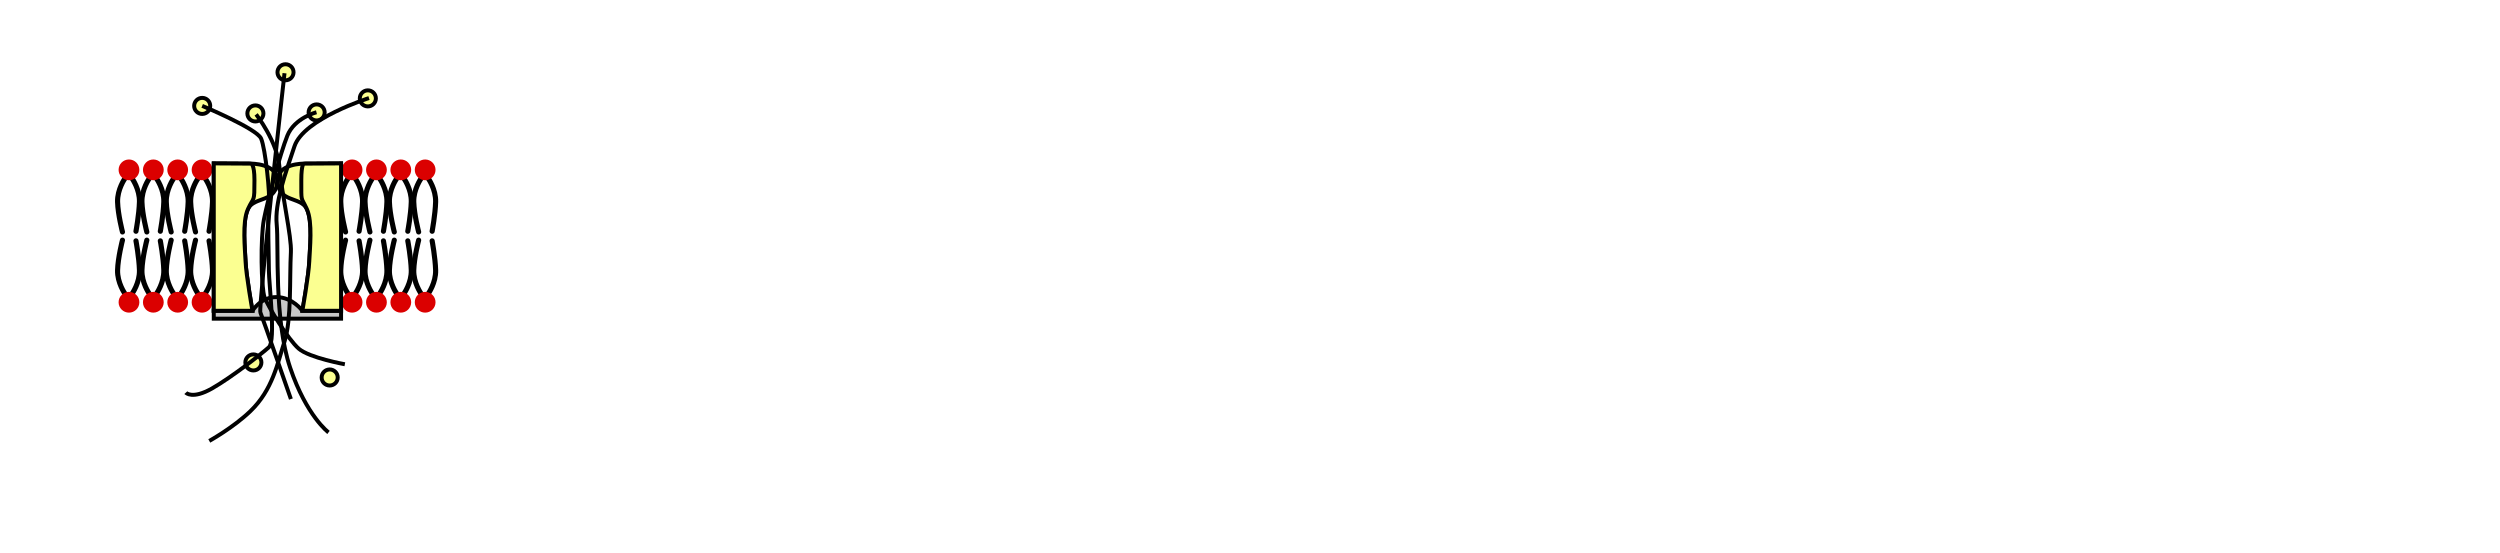
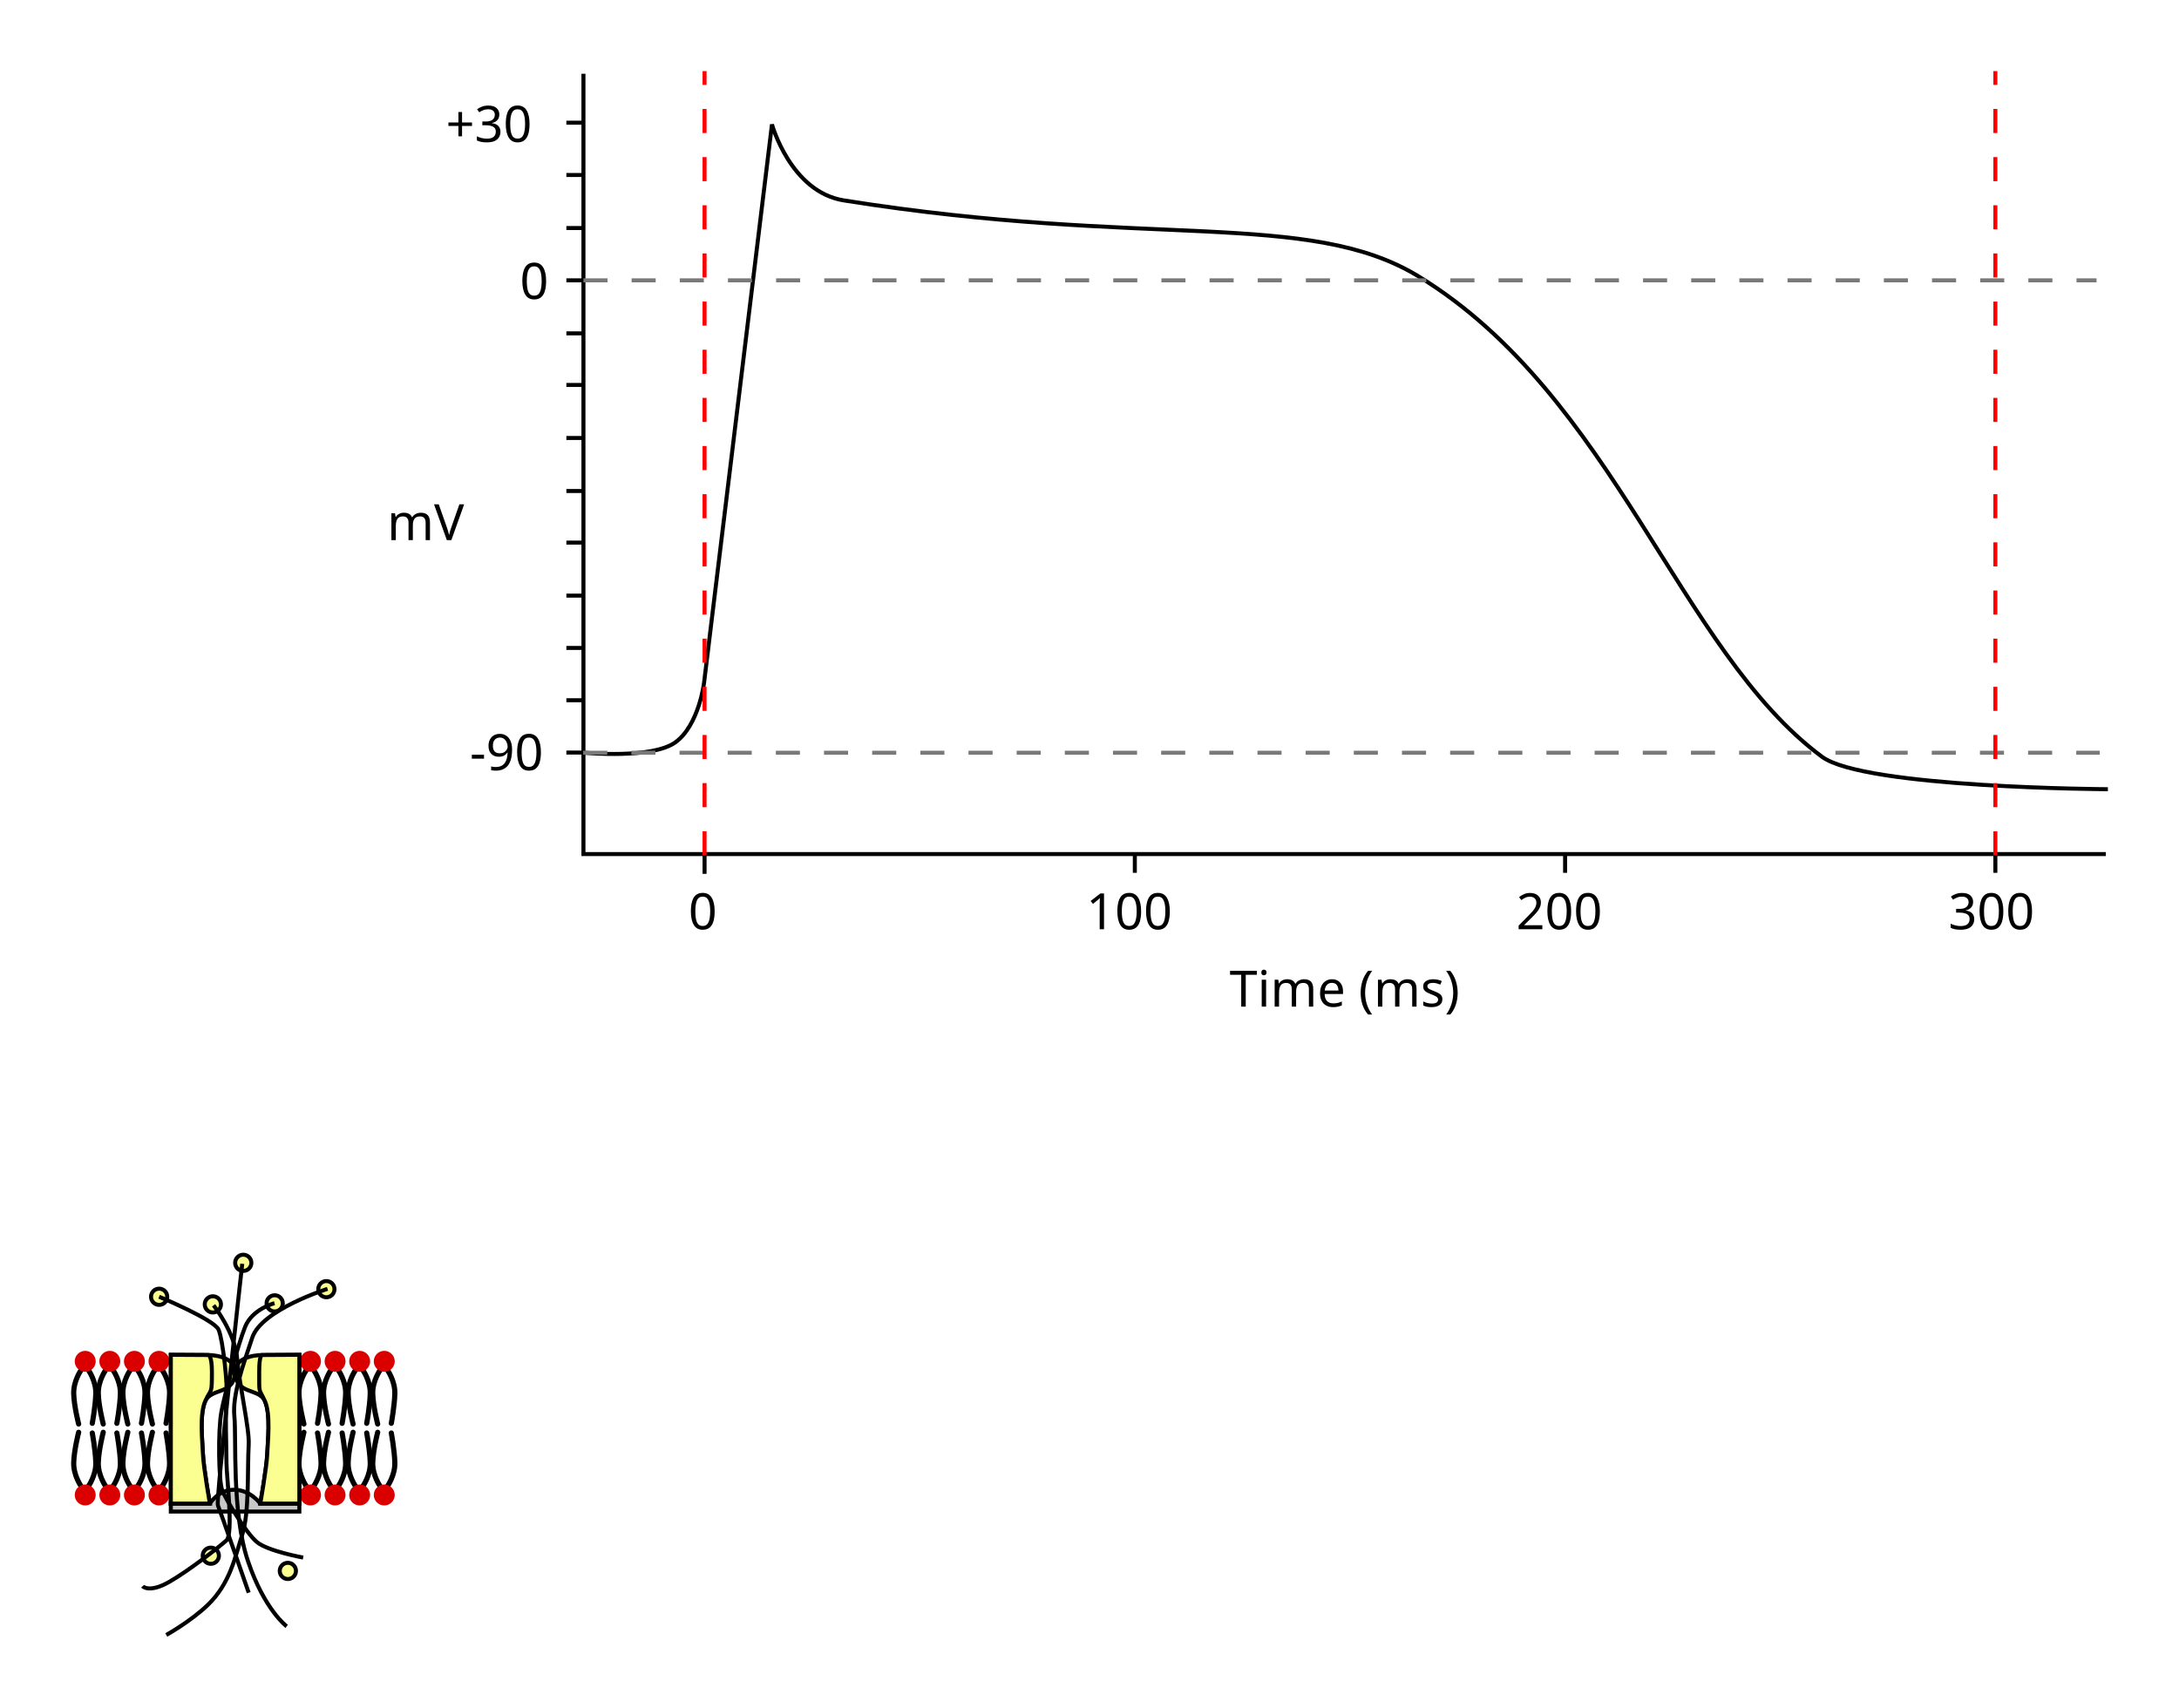
- <svg xmlns="http://www.w3.org/2000/svg" width="177.485mm" height="39.245mm" viewBox="0 0 628.883 139.059" id="svg25316" version="1.1">
+ <svg xmlns="http://www.w3.org/2000/svg" width="153.219mm" height="120.11mm" viewBox="0 0 542.901 425.587" id="svg25316" version="1.1">
  <defs id="defs25318">
    <marker style="overflow:visible" id="marker57775" refX="0" refY="0" orient="auto">
      <path transform="scale(0.4,0.4)" style="fill:#000000;fill-opacity:1;fill-rule:evenodd;stroke:#000000;stroke-width:1pt;stroke-opacity:1" d="m 5.77,0 -8.65,5 0,-10 8.65,5 z" id="path57777" />
    </marker>
    <marker orient="auto" refY="0" refX="0" id="Arrow1Send" style="overflow:visible">
      <path id="path18908" d="M 0,0 5,-5 -12.5,0 5,5 0,0 Z" style="fill-rule:evenodd;stroke:#000000;stroke-width:1pt" transform="matrix(-0.2,0,0,-0.2,-1.2,0)" />
    </marker>
    <marker orient="auto" refY="0" refX="0" id="marker57476" style="overflow:visible">
      <path id="path57478" d="m 5.77,0 -8.65,5 0,-10 8.65,5 z" style="fill:#000000;fill-opacity:1;fill-rule:evenodd;stroke:#000000;stroke-width:1pt;stroke-opacity:1" transform="scale(0.8,0.8)" />
    </marker>
    <marker style="overflow:visible" id="marker27141" refX="0" refY="0" orient="auto">
      <path transform="scale(0.8,0.8)" style="fill:#000000;fill-opacity:1;fill-rule:evenodd;stroke:#000000;stroke-width:1pt;stroke-opacity:1" d="m 5.77,0 -8.65,5 0,-10 8.65,5 z" id="path27143" />
    </marker>
    <marker orient="auto" refY="0" refX="0" id="marker26951" style="overflow:visible">
      <path id="path26953" d="M 0,0 5,-5 -12.5,0 5,5 0,0 Z" style="fill:#000000;fill-opacity:1;fill-rule:evenodd;stroke:#000000;stroke-width:1pt;stroke-opacity:1" transform="matrix(-0.2,0,0,-0.2,-1.2,0)" />
    </marker>
    <marker style="overflow:visible" id="marker26717" refX="0" refY="0" orient="auto">
      <path transform="matrix(-0.2,0,0,-0.2,-1.2,0)" style="fill:#000000;fill-opacity:1;fill-rule:evenodd;stroke:#000000;stroke-width:1pt;stroke-opacity:1" d="M 0,0 5,-5 -12.5,0 5,5 0,0 Z" id="path26719" />
    </marker>
    <marker orient="auto" refY="0" refX="0" id="Arrow1Mend" style="overflow:visible">
      <path id="path18902" d="M 0,0 5,-5 -12.5,0 5,5 0,0 Z" style="fill:#000000;fill-opacity:1;fill-rule:evenodd;stroke:#000000;stroke-width:1pt;stroke-opacity:1" transform="matrix(-0.4,0,0,-0.4,-4,0)" />
    </marker>
    <marker orient="auto" refY="0" refX="0" id="Arrow1Lend" style="overflow:visible">
      <path id="path18896" d="M 0,0 5,-5 -12.5,0 5,5 0,0 Z" style="fill:#000000;fill-opacity:1;fill-rule:evenodd;stroke:#000000;stroke-width:1pt;stroke-opacity:1" transform="matrix(-0.8,0,0,-0.8,-10,0)" />
    </marker>
  </defs>
-   <g id="layer1">
+   <g id="layer1" transform="translate(-11.20913,296.5148)">
    <g id="g26071">
      <g transform="translate(-63.0081,-242.9599)" id="g4166">
        <g id="g4150" transform="matrix(0.3481678,0,0,0.3481678,58.51858,218.0739)">
          <path id="path4152" d="m 108.339,283.636 c 0,0 5.556,-7.829 5.303,-16.92 -0.253,-9.091 -2.525,-21.213 -2.525,-21.213" style="fill:none;fill-rule:evenodd;stroke:#000000;stroke-width:3.7;stroke-linecap:round;stroke-linejoin:miter;stroke-miterlimit:4;stroke-dasharray:none;stroke-opacity:1" />
          <path style="fill:none;fill-rule:evenodd;stroke:#000000;stroke-width:3.7;stroke-linecap:round;stroke-linejoin:miter;stroke-miterlimit:4;stroke-dasharray:none;stroke-opacity:1" d="m 103.136,283.636 c 0,0 -5.556,-7.829 -5.303,-16.92 0.253,-9.091 3.536,-21.718 3.536,-21.718" id="path4154" />
          <circle r="7.5" cy="289.862" cx="106.071" id="circle4156" style="opacity:1;fill:#db0000;fill-opacity:1;stroke:none;stroke-width:1;stroke-linecap:round;stroke-linejoin:miter;stroke-miterlimit:4;stroke-dasharray:none;stroke-dashoffset:0;stroke-opacity:1" />
        </g>
        <g transform="matrix(0.3481678,0,0,-0.3481678,58.51858,386.6104)" id="g4158">
          <path style="fill:none;fill-rule:evenodd;stroke:#000000;stroke-width:3.7;stroke-linecap:round;stroke-linejoin:miter;stroke-miterlimit:4;stroke-dasharray:none;stroke-opacity:1" d="m 108.339,283.636 c 0,0 5.556,-7.829 5.303,-16.92 -0.253,-9.091 -2.525,-21.213 -2.525,-21.213" id="path4160" />
          <path id="path4162" d="m 103.136,283.636 c 0,0 -5.556,-7.829 -5.303,-16.92 0.253,-9.091 3.536,-21.718 3.536,-21.718" style="fill:none;fill-rule:evenodd;stroke:#000000;stroke-width:3.7;stroke-linecap:round;stroke-linejoin:miter;stroke-miterlimit:4;stroke-dasharray:none;stroke-opacity:1" />
          <circle style="opacity:1;fill:#db0000;fill-opacity:1;stroke:none;stroke-width:1;stroke-linecap:round;stroke-linejoin:miter;stroke-miterlimit:4;stroke-dasharray:none;stroke-dashoffset:0;stroke-opacity:1" id="circle4164" cx="106.071" cy="289.862" r="7.5" />
        </g>
      </g>
      <g id="g25918" transform="translate(-56.88138,-242.9599)">
        <g transform="matrix(0.3481678,0,0,0.3481678,58.51858,218.0739)" id="g25920">
          <path style="fill:none;fill-rule:evenodd;stroke:#000000;stroke-width:3.7;stroke-linecap:round;stroke-linejoin:miter;stroke-miterlimit:4;stroke-dasharray:none;stroke-opacity:1" d="m 108.339,283.636 c 0,0 5.556,-7.829 5.303,-16.92 -0.253,-9.091 -2.525,-21.213 -2.525,-21.213" id="path25922" />
          <path id="path25924" d="m 103.136,283.636 c 0,0 -5.556,-7.829 -5.303,-16.92 0.253,-9.091 3.536,-21.718 3.536,-21.718" style="fill:none;fill-rule:evenodd;stroke:#000000;stroke-width:3.7;stroke-linecap:round;stroke-linejoin:miter;stroke-miterlimit:4;stroke-dasharray:none;stroke-opacity:1" />
          <circle style="opacity:1;fill:#db0000;fill-opacity:1;stroke:none;stroke-width:1;stroke-linecap:round;stroke-linejoin:miter;stroke-miterlimit:4;stroke-dasharray:none;stroke-dashoffset:0;stroke-opacity:1" id="circle25926" cx="106.071" cy="289.862" r="7.5" />
        </g>
        <g id="g25928" transform="matrix(0.3481678,0,0,-0.3481678,58.51858,386.6104)">
          <path id="path25930" d="m 108.339,283.636 c 0,0 5.556,-7.829 5.303,-16.92 -0.253,-9.091 -2.525,-21.213 -2.525,-21.213" style="fill:none;fill-rule:evenodd;stroke:#000000;stroke-width:3.7;stroke-linecap:round;stroke-linejoin:miter;stroke-miterlimit:4;stroke-dasharray:none;stroke-opacity:1" />
          <path style="fill:none;fill-rule:evenodd;stroke:#000000;stroke-width:3.7;stroke-linecap:round;stroke-linejoin:miter;stroke-miterlimit:4;stroke-dasharray:none;stroke-opacity:1" d="m 103.136,283.636 c 0,0 -5.556,-7.829 -5.303,-16.92 0.253,-9.091 3.536,-21.718 3.536,-21.718" id="path25932" />
          <circle r="7.5" cy="289.862" cx="106.071" id="circle25934" style="opacity:1;fill:#db0000;fill-opacity:1;stroke:none;stroke-width:1;stroke-linecap:round;stroke-linejoin:miter;stroke-miterlimit:4;stroke-dasharray:none;stroke-dashoffset:0;stroke-opacity:1" />
        </g>
      </g>
      <g id="g25936" transform="translate(-50.75465,-242.9599)">
        <g transform="matrix(0.3481678,0,0,0.3481678,58.51858,218.0739)" id="g25938">
          <path style="fill:none;fill-rule:evenodd;stroke:#000000;stroke-width:3.7;stroke-linecap:round;stroke-linejoin:miter;stroke-miterlimit:4;stroke-dasharray:none;stroke-opacity:1" d="m 108.339,283.636 c 0,0 5.556,-7.829 5.303,-16.92 -0.253,-9.091 -2.525,-21.213 -2.525,-21.213" id="path25940" />
          <path id="path25942" d="m 103.136,283.636 c 0,0 -5.556,-7.829 -5.303,-16.92 0.253,-9.091 3.536,-21.718 3.536,-21.718" style="fill:none;fill-rule:evenodd;stroke:#000000;stroke-width:3.7;stroke-linecap:round;stroke-linejoin:miter;stroke-miterlimit:4;stroke-dasharray:none;stroke-opacity:1" />
          <circle style="opacity:1;fill:#db0000;fill-opacity:1;stroke:none;stroke-width:1;stroke-linecap:round;stroke-linejoin:miter;stroke-miterlimit:4;stroke-dasharray:none;stroke-dashoffset:0;stroke-opacity:1" id="circle25944" cx="106.071" cy="289.862" r="7.5" />
        </g>
        <g id="g25946" transform="matrix(0.3481678,0,0,-0.3481678,58.51858,386.6104)">
          <path id="path25948" d="m 108.339,283.636 c 0,0 5.556,-7.829 5.303,-16.92 -0.253,-9.091 -2.525,-21.213 -2.525,-21.213" style="fill:none;fill-rule:evenodd;stroke:#000000;stroke-width:3.7;stroke-linecap:round;stroke-linejoin:miter;stroke-miterlimit:4;stroke-dasharray:none;stroke-opacity:1" />
          <path style="fill:none;fill-rule:evenodd;stroke:#000000;stroke-width:3.7;stroke-linecap:round;stroke-linejoin:miter;stroke-miterlimit:4;stroke-dasharray:none;stroke-opacity:1" d="m 103.136,283.636 c 0,0 -5.556,-7.829 -5.303,-16.92 0.253,-9.091 3.536,-21.718 3.536,-21.718" id="path25950" />
          <circle r="7.5" cy="289.862" cx="106.071" id="circle25952" style="opacity:1;fill:#db0000;fill-opacity:1;stroke:none;stroke-width:1;stroke-linecap:round;stroke-linejoin:miter;stroke-miterlimit:4;stroke-dasharray:none;stroke-dashoffset:0;stroke-opacity:1" />
        </g>
      </g>
      <g transform="translate(-44.62793,-242.9599)" id="g25954">
        <g id="g25956" transform="matrix(0.3481678,0,0,0.3481678,58.51858,218.0739)">
          <path id="path25958" d="m 108.339,283.636 c 0,0 5.556,-7.829 5.303,-16.92 -0.253,-9.091 -2.525,-21.213 -2.525,-21.213" style="fill:none;fill-rule:evenodd;stroke:#000000;stroke-width:3.7;stroke-linecap:round;stroke-linejoin:miter;stroke-miterlimit:4;stroke-dasharray:none;stroke-opacity:1" />
          <path style="fill:none;fill-rule:evenodd;stroke:#000000;stroke-width:3.7;stroke-linecap:round;stroke-linejoin:miter;stroke-miterlimit:4;stroke-dasharray:none;stroke-opacity:1" d="m 103.136,283.636 c 0,0 -5.556,-7.829 -5.303,-16.92 0.253,-9.091 3.536,-21.718 3.536,-21.718" id="path25960" />
          <circle r="7.5" cy="289.862" cx="106.071" id="circle25962" style="opacity:1;fill:#db0000;fill-opacity:1;stroke:none;stroke-width:1;stroke-linecap:round;stroke-linejoin:miter;stroke-miterlimit:4;stroke-dasharray:none;stroke-dashoffset:0;stroke-opacity:1" />
        </g>
        <g transform="matrix(0.3481678,0,0,-0.3481678,58.51858,386.6104)" id="g25964">
          <path style="fill:none;fill-rule:evenodd;stroke:#000000;stroke-width:3.7;stroke-linecap:round;stroke-linejoin:miter;stroke-miterlimit:4;stroke-dasharray:none;stroke-opacity:1" d="m 108.339,283.636 c 0,0 5.556,-7.829 5.303,-16.92 -0.253,-9.091 -2.525,-21.213 -2.525,-21.213" id="path25966" />
          <path id="path25968" d="m 103.136,283.636 c 0,0 -5.556,-7.829 -5.303,-16.92 0.253,-9.091 3.536,-21.718 3.536,-21.718" style="fill:none;fill-rule:evenodd;stroke:#000000;stroke-width:3.7;stroke-linecap:round;stroke-linejoin:miter;stroke-miterlimit:4;stroke-dasharray:none;stroke-opacity:1" />
          <circle style="opacity:1;fill:#db0000;fill-opacity:1;stroke:none;stroke-width:1;stroke-linecap:round;stroke-linejoin:miter;stroke-miterlimit:4;stroke-dasharray:none;stroke-dashoffset:0;stroke-opacity:1" id="circle25970" cx="106.071" cy="289.862" r="7.5" />
        </g>
      </g>
      <g id="g25999" transform="translate(-6.883992,-242.9599)">
        <g transform="matrix(0.3481678,0,0,0.3481678,58.51858,218.0739)" id="g26001">
          <path style="fill:none;fill-rule:evenodd;stroke:#000000;stroke-width:3.7;stroke-linecap:round;stroke-linejoin:miter;stroke-miterlimit:4;stroke-dasharray:none;stroke-opacity:1" d="m 108.339,283.636 c 0,0 5.556,-7.829 5.303,-16.92 -0.253,-9.091 -2.525,-21.213 -2.525,-21.213" id="path26003" />
          <path id="path26005" d="m 103.136,283.636 c 0,0 -5.556,-7.829 -5.303,-16.92 0.253,-9.091 3.536,-21.718 3.536,-21.718" style="fill:none;fill-rule:evenodd;stroke:#000000;stroke-width:3.7;stroke-linecap:round;stroke-linejoin:miter;stroke-miterlimit:4;stroke-dasharray:none;stroke-opacity:1" />
          <circle style="opacity:1;fill:#db0000;fill-opacity:1;stroke:none;stroke-width:1;stroke-linecap:round;stroke-linejoin:miter;stroke-miterlimit:4;stroke-dasharray:none;stroke-dashoffset:0;stroke-opacity:1" id="circle26007" cx="106.071" cy="289.862" r="7.5" />
        </g>
        <g id="g26009" transform="matrix(0.3481678,0,0,-0.3481678,58.51858,386.6104)">
          <path id="path26011" d="m 108.339,283.636 c 0,0 5.556,-7.829 5.303,-16.92 -0.253,-9.091 -2.525,-21.213 -2.525,-21.213" style="fill:none;fill-rule:evenodd;stroke:#000000;stroke-width:3.7;stroke-linecap:round;stroke-linejoin:miter;stroke-miterlimit:4;stroke-dasharray:none;stroke-opacity:1" />
          <path style="fill:none;fill-rule:evenodd;stroke:#000000;stroke-width:3.7;stroke-linecap:round;stroke-linejoin:miter;stroke-miterlimit:4;stroke-dasharray:none;stroke-opacity:1" d="m 103.136,283.636 c 0,0 -5.556,-7.829 -5.303,-16.92 0.253,-9.091 3.536,-21.718 3.536,-21.718" id="path26013" />
          <circle r="7.5" cy="289.862" cx="106.071" id="circle26015" style="opacity:1;fill:#db0000;fill-opacity:1;stroke:none;stroke-width:1;stroke-linecap:round;stroke-linejoin:miter;stroke-miterlimit:4;stroke-dasharray:none;stroke-dashoffset:0;stroke-opacity:1" />
        </g>
      </g>
      <g transform="translate(-0.7572667,-242.9599)" id="g26017">
        <g id="g26019" transform="matrix(0.3481678,0,0,0.3481678,58.51858,218.0739)">
          <path id="path26021" d="m 108.339,283.636 c 0,0 5.556,-7.829 5.303,-16.92 -0.253,-9.091 -2.525,-21.213 -2.525,-21.213" style="fill:none;fill-rule:evenodd;stroke:#000000;stroke-width:3.7;stroke-linecap:round;stroke-linejoin:miter;stroke-miterlimit:4;stroke-dasharray:none;stroke-opacity:1" />
          <path style="fill:none;fill-rule:evenodd;stroke:#000000;stroke-width:3.7;stroke-linecap:round;stroke-linejoin:miter;stroke-miterlimit:4;stroke-dasharray:none;stroke-opacity:1" d="m 103.136,283.636 c 0,0 -5.556,-7.829 -5.303,-16.92 0.253,-9.091 3.536,-21.718 3.536,-21.718" id="path26023" />
          <circle r="7.5" cy="289.862" cx="106.071" id="circle26025" style="opacity:1;fill:#db0000;fill-opacity:1;stroke:none;stroke-width:1;stroke-linecap:round;stroke-linejoin:miter;stroke-miterlimit:4;stroke-dasharray:none;stroke-dashoffset:0;stroke-opacity:1" />
        </g>
        <g transform="matrix(0.3481678,0,0,-0.3481678,58.51858,386.6104)" id="g26027">
          <path style="fill:none;fill-rule:evenodd;stroke:#000000;stroke-width:3.7;stroke-linecap:round;stroke-linejoin:miter;stroke-miterlimit:4;stroke-dasharray:none;stroke-opacity:1" d="m 108.339,283.636 c 0,0 5.556,-7.829 5.303,-16.92 -0.253,-9.091 -2.525,-21.213 -2.525,-21.213" id="path26029" />
          <path id="path26031" d="m 103.136,283.636 c 0,0 -5.556,-7.829 -5.303,-16.92 0.253,-9.091 3.536,-21.718 3.536,-21.718" style="fill:none;fill-rule:evenodd;stroke:#000000;stroke-width:3.7;stroke-linecap:round;stroke-linejoin:miter;stroke-miterlimit:4;stroke-dasharray:none;stroke-opacity:1" />
          <circle style="opacity:1;fill:#db0000;fill-opacity:1;stroke:none;stroke-width:1;stroke-linecap:round;stroke-linejoin:miter;stroke-miterlimit:4;stroke-dasharray:none;stroke-dashoffset:0;stroke-opacity:1" id="circle26033" cx="106.071" cy="289.862" r="7.5" />
        </g>
      </g>
      <g transform="translate(5.369458,-242.9599)" id="g26035">
        <g id="g26037" transform="matrix(0.3481678,0,0,0.3481678,58.51858,218.0739)">
          <path id="path26039" d="m 108.339,283.636 c 0,0 5.556,-7.829 5.303,-16.92 -0.253,-9.091 -2.525,-21.213 -2.525,-21.213" style="fill:none;fill-rule:evenodd;stroke:#000000;stroke-width:3.7;stroke-linecap:round;stroke-linejoin:miter;stroke-miterlimit:4;stroke-dasharray:none;stroke-opacity:1" />
          <path style="fill:none;fill-rule:evenodd;stroke:#000000;stroke-width:3.7;stroke-linecap:round;stroke-linejoin:miter;stroke-miterlimit:4;stroke-dasharray:none;stroke-opacity:1" d="m 103.136,283.636 c 0,0 -5.556,-7.829 -5.303,-16.92 0.253,-9.091 3.536,-21.718 3.536,-21.718" id="path26041" />
          <circle r="7.5" cy="289.862" cx="106.071" id="circle26043" style="opacity:1;fill:#db0000;fill-opacity:1;stroke:none;stroke-width:1;stroke-linecap:round;stroke-linejoin:miter;stroke-miterlimit:4;stroke-dasharray:none;stroke-dashoffset:0;stroke-opacity:1" />
        </g>
        <g transform="matrix(0.3481678,0,0,-0.3481678,58.51858,386.6104)" id="g26045">
          <path style="fill:none;fill-rule:evenodd;stroke:#000000;stroke-width:3.7;stroke-linecap:round;stroke-linejoin:miter;stroke-miterlimit:4;stroke-dasharray:none;stroke-opacity:1" d="m 108.339,283.636 c 0,0 5.556,-7.829 5.303,-16.92 -0.253,-9.091 -2.525,-21.213 -2.525,-21.213" id="path26047" />
          <path id="path26049" d="m 103.136,283.636 c 0,0 -5.556,-7.829 -5.303,-16.92 0.253,-9.091 3.536,-21.718 3.536,-21.718" style="fill:none;fill-rule:evenodd;stroke:#000000;stroke-width:3.7;stroke-linecap:round;stroke-linejoin:miter;stroke-miterlimit:4;stroke-dasharray:none;stroke-opacity:1" />
          <circle style="opacity:1;fill:#db0000;fill-opacity:1;stroke:none;stroke-width:1;stroke-linecap:round;stroke-linejoin:miter;stroke-miterlimit:4;stroke-dasharray:none;stroke-dashoffset:0;stroke-opacity:1" id="circle26051" cx="106.071" cy="289.862" r="7.5" />
        </g>
      </g>
      <g id="g26053" transform="translate(11.49618,-242.9599)">
        <g transform="matrix(0.3481678,0,0,0.3481678,58.51858,218.0739)" id="g26055">
          <path style="fill:none;fill-rule:evenodd;stroke:#000000;stroke-width:3.7;stroke-linecap:round;stroke-linejoin:miter;stroke-miterlimit:4;stroke-dasharray:none;stroke-opacity:1" d="m 108.339,283.636 c 0,0 5.556,-7.829 5.303,-16.92 -0.253,-9.091 -2.525,-21.213 -2.525,-21.213" id="path26057" />
          <path id="path26059" d="m 103.136,283.636 c 0,0 -5.556,-7.829 -5.303,-16.92 0.253,-9.091 3.536,-21.718 3.536,-21.718" style="fill:none;fill-rule:evenodd;stroke:#000000;stroke-width:3.7;stroke-linecap:round;stroke-linejoin:miter;stroke-miterlimit:4;stroke-dasharray:none;stroke-opacity:1" />
          <circle style="opacity:1;fill:#db0000;fill-opacity:1;stroke:none;stroke-width:1;stroke-linecap:round;stroke-linejoin:miter;stroke-miterlimit:4;stroke-dasharray:none;stroke-dashoffset:0;stroke-opacity:1" id="circle26061" cx="106.071" cy="289.862" r="7.5" />
        </g>
        <g id="g26063" transform="matrix(0.3481678,0,0,-0.3481678,58.51858,386.6104)">
          <path id="path26065" d="m 108.339,283.636 c 0,0 5.556,-7.829 5.303,-16.92 -0.253,-9.091 -2.525,-21.213 -2.525,-21.213" style="fill:none;fill-rule:evenodd;stroke:#000000;stroke-width:3.7;stroke-linecap:round;stroke-linejoin:miter;stroke-miterlimit:4;stroke-dasharray:none;stroke-opacity:1" />
          <path style="fill:none;fill-rule:evenodd;stroke:#000000;stroke-width:3.7;stroke-linecap:round;stroke-linejoin:miter;stroke-miterlimit:4;stroke-dasharray:none;stroke-opacity:1" d="m 103.136,283.636 c 0,0 -5.556,-7.829 -5.303,-16.92 0.253,-9.091 3.536,-21.718 3.536,-21.718" id="path26067" />
          <circle r="7.5" cy="289.862" cx="106.071" id="circle26069" style="opacity:1;fill:#db0000;fill-opacity:1;stroke:none;stroke-width:1;stroke-linecap:round;stroke-linejoin:miter;stroke-miterlimit:4;stroke-dasharray:none;stroke-dashoffset:0;stroke-opacity:1" />
        </g>
      </g>
    </g>
    <g id="g70795">
      <path style="fill:#fbff91;fill-opacity:1;fill-rule:evenodd;stroke:#000000;stroke-width:1px;stroke-linecap:butt;stroke-linejoin:miter;stroke-opacity:1" d="m 53.77,41.107 0,37.073 9.736,0 c 0,0 -1.602,-8.994 -1.737,-12.382 -0.125,-3.121 -0.906,-9.938 0.61,-13.221 1.515,-3.283 7.342,-1.425 7.342,-7.242 0,-4.247 -6.628,-4.173 -6.628,-4.173 z" id="poreLeft" />
      <path id="poreRight" d="m 85.791,41.107 0,37.073 -9.736,0 c 0,0 1.602,-8.994 1.737,-12.382 0.125,-3.121 0.906,-9.938 -0.61,-13.221 -1.515,-3.283 -7.342,-1.425 -7.342,-7.242 0,-4.247 6.627,-4.173 6.627,-4.173 z" style="fill:#fbff91;fill-opacity:1;fill-rule:evenodd;stroke:#000000;stroke-width:1px;stroke-linecap:butt;stroke-linejoin:miter;stroke-opacity:1" />
      <path style="fill:#c8c8c8;fill-opacity:1;fill-rule:evenodd;stroke:#000000;stroke-width:1px;stroke-linecap:butt;stroke-linejoin:miter;stroke-opacity:1" d="m 53.77,78.18 9.736,0 c 0,0 2.062,-3.51 6.103,-3.447 4.041,0.063 6.447,3.447 6.447,3.447 l 9.736,-6e-6 -1e-6,1.982 -32.021,5e-6 z" id="poreLid" />
    </g>
    <g id="ions">
      <circle r="2.02" cy="26.642" cx="50.858" id="fnaI_0" style="opacity:1;fill:#fbff91;fill-opacity:1;stroke:#000000;stroke-width:1;stroke-linecap:round;stroke-linejoin:miter;stroke-miterlimit:4;stroke-dasharray:none;stroke-dashoffset:0;stroke-opacity:1" />
      <circle style="opacity:1;fill:#fbff91;fill-opacity:1;stroke:#000000;stroke-width:1;stroke-linecap:round;stroke-linejoin:miter;stroke-miterlimit:4;stroke-dasharray:none;stroke-dashoffset:0;stroke-opacity:1" id="fnaI_1" cx="64.242" cy="28.536" r="2.02" />
      <circle r="2.02" cy="18.182" cx="71.818" id="fnaI_2" style="opacity:1;fill:#fbff91;fill-opacity:1;stroke:#000000;stroke-width:1;stroke-linecap:round;stroke-linejoin:miter;stroke-miterlimit:4;stroke-dasharray:none;stroke-dashoffset:0;stroke-opacity:1" />
      <circle r="2.02" style="opacity:1;fill:#fbff91;fill-opacity:1;stroke:#000000;stroke-width:1;stroke-linecap:round;stroke-linejoin:miter;stroke-miterlimit:4;stroke-dasharray:none;stroke-dashoffset:0;stroke-opacity:1" id="fnaI_3" cx="79.647" cy="28.283" />
      <circle cy="24.748" cx="92.526" id="fnaI_4" style="opacity:1;fill:#fbff91;fill-opacity:1;stroke:#000000;stroke-width:1;stroke-linecap:round;stroke-linejoin:miter;stroke-miterlimit:4;stroke-dasharray:none;stroke-dashoffset:0;stroke-opacity:1" r="2.02" />
      <circle r="2.02" style="opacity:1;fill:#fbff91;fill-opacity:1;stroke:#000000;stroke-width:1;stroke-linecap:round;stroke-linejoin:miter;stroke-miterlimit:4;stroke-dasharray:none;stroke-dashoffset:0;stroke-opacity:1" id="fnaI_5i" cx="82.927" cy="94.959" />
      <circle cy="91.171" cx="63.734" id="fnaI_6i" style="opacity:1;fill:#fbff91;fill-opacity:1;stroke:#000000;stroke-width:1;stroke-linecap:round;stroke-linejoin:miter;stroke-miterlimit:4;stroke-dasharray:none;stroke-dashoffset:0;stroke-opacity:1" r="2.02" />
    </g>
+     <g style="display:inline" id="g6957">
+       <path id="path6874" d="m 156.826,-108.934 c 0,0 16.92,1.648 22.728,-2.645 5.808,-4.293 7.071,-14.78 7.071,-14.78 l 16.92,-139.149 c 0,0 4.641,16.821 17.93,18.94 75.653,12.067 115.771,2.169 143.189,18.94 48.812,29.859 64.798,93.245 100.51,119.703 10.528,7.8 71.216,8.081 71.216,8.081" style="fill:none;fill-rule:evenodd;stroke:#000000;stroke-width:1px;stroke-linecap:butt;stroke-linejoin:miter;stroke-opacity:1" />
+       <path id="path6876" d="m 156.574,-278.134 0,194.454 379.312,0" style="fill:none;fill-rule:evenodd;stroke:#000000;stroke-width:1px;stroke-linecap:butt;stroke-linejoin:miter;stroke-opacity:1" />
+       <path id="path6878" d="m 186.752,-83.806 0,5.051" style="fill:none;fill-rule:evenodd;stroke:#000000;stroke-width:1px;stroke-linecap:butt;stroke-linejoin:miter;stroke-opacity:1" />
+       <path id="path6880" d="m 293.954,-83.68 0,4.672" style="fill:none;fill-rule:evenodd;stroke:#000000;stroke-width:1px;stroke-linecap:butt;stroke-linejoin:miter;stroke-opacity:1" />
+       <path id="path6882" d="m 401.157,-83.806 0,4.798" style="fill:none;fill-rule:evenodd;stroke:#000000;stroke-width:1px;stroke-linecap:butt;stroke-linejoin:miter;stroke-opacity:1" />
+       <path id="path6884" d="m 508.359,-83.68 0,4.672" style="fill:none;fill-rule:evenodd;stroke:#000000;stroke-width:1px;stroke-linecap:butt;stroke-linejoin:miter;stroke-opacity:1" />
+       <path id="path6886" d="m 156.875,-108.977 -4.554,0" style="fill:none;fill-rule:evenodd;stroke:#000000;stroke-width:1px;stroke-linecap:butt;stroke-linejoin:miter;stroke-opacity:1" />
+       <path id="path6888" d="m 156.875,-122.013 -4.554,0" style="fill:none;fill-rule:evenodd;stroke:#000000;stroke-width:1px;stroke-linecap:butt;stroke-linejoin:miter;stroke-opacity:1" />
+       <path id="path6890" d="m 156.875,-135.048 -4.554,0" style="fill:none;fill-rule:evenodd;stroke:#000000;stroke-width:1px;stroke-linecap:butt;stroke-linejoin:miter;stroke-opacity:1" />
+       <path id="path6892" d="m 156.875,-148.084 -4.554,0" style="fill:none;fill-rule:evenodd;stroke:#000000;stroke-width:1px;stroke-linecap:butt;stroke-linejoin:miter;stroke-opacity:1" />
+       <path id="path6894" d="m 156.875,-161.298 -4.554,0" style="fill:none;fill-rule:evenodd;stroke:#000000;stroke-width:1px;stroke-linecap:butt;stroke-linejoin:miter;stroke-opacity:1" />
+       <path id="path6896" d="m 156.875,-174.155 -4.554,0" style="fill:none;fill-rule:evenodd;stroke:#000000;stroke-width:1px;stroke-linecap:butt;stroke-linejoin:miter;stroke-opacity:1" />
+       <path id="path6898" d="m 156.875,-187.37 -4.554,0" style="fill:none;fill-rule:evenodd;stroke:#000000;stroke-width:1px;stroke-linecap:butt;stroke-linejoin:miter;stroke-opacity:1" />
+       <path id="path6900" d="m 156.875,-200.584 -4.554,0" style="fill:none;fill-rule:evenodd;stroke:#000000;stroke-width:1px;stroke-linecap:butt;stroke-linejoin:miter;stroke-opacity:1" />
+       <path id="path6902" d="m 156.875,-213.441 -4.554,0" style="fill:none;fill-rule:evenodd;stroke:#000000;stroke-width:1px;stroke-linecap:butt;stroke-linejoin:miter;stroke-opacity:1" />
+       <path id="path6904" d="m 156.875,-226.655 -4.554,0" style="fill:none;fill-rule:evenodd;stroke:#000000;stroke-width:1px;stroke-linecap:butt;stroke-linejoin:miter;stroke-opacity:1" />
+       <path id="path6906" d="m 156.875,-239.691 -4.554,0" style="fill:none;fill-rule:evenodd;stroke:#000000;stroke-width:1px;stroke-linecap:butt;stroke-linejoin:miter;stroke-opacity:1" />
+       <path id="path6908" d="m 156.875,-252.905 -4.554,0" style="fill:none;fill-rule:evenodd;stroke:#000000;stroke-width:1px;stroke-linecap:butt;stroke-linejoin:miter;stroke-opacity:1" />
+       <path id="path6910" d="m 156.875,-265.941 -4.554,0" style="fill:none;fill-rule:evenodd;stroke:#000000;stroke-width:1px;stroke-linecap:butt;stroke-linejoin:miter;stroke-opacity:1" />
+       <text id="text6912" y="-104.59" x="128.268" style="font-style:normal;font-variant:normal;font-weight:normal;font-stretch:normal;font-size:17.5px;line-height:125%;font-family:'Calligraph421 BT';-inkscape-font-specification:'Calligraph421 BT';letter-spacing:0px;word-spacing:0px;fill:#000000;fill-opacity:1;stroke:none;stroke-width:1px;stroke-linecap:butt;stroke-linejoin:miter;stroke-opacity:1" xml:space="preserve">
+         <tspan style="font-style:normal;font-variant:normal;font-weight:normal;font-stretch:normal;font-size:12.5px;font-family:sans-serif;-inkscape-font-specification:sans-serif" y="-104.59" x="128.268" id="tspan6914">-90</tspan>
+       </text>
+       <text xml:space="preserve" style="font-style:normal;font-variant:normal;font-weight:normal;font-stretch:normal;font-size:17.5px;line-height:125%;font-family:'Calligraph421 BT';-inkscape-font-specification:'Calligraph421 BT';letter-spacing:0px;word-spacing:0px;fill:#000000;fill-opacity:1;stroke:none;stroke-width:1px;stroke-linecap:butt;stroke-linejoin:miter;stroke-opacity:1" x="140.744" y="-222.02" id="text6916">
+         <tspan id="tspan6918" x="140.744" y="-222.02" style="font-style:normal;font-variant:normal;font-weight:normal;font-stretch:normal;font-size:12.5px;font-family:sans-serif;-inkscape-font-specification:sans-serif">0</tspan>
+       </text>
+       <text xml:space="preserve" style="font-style:normal;font-variant:normal;font-weight:normal;font-stretch:normal;font-size:17.5px;line-height:125%;font-family:'Calligraph421 BT';-inkscape-font-specification:'Calligraph421 BT';letter-spacing:0px;word-spacing:0px;fill:#000000;fill-opacity:1;stroke:none;stroke-width:1px;stroke-linecap:butt;stroke-linejoin:miter;stroke-opacity:1" x="122.311" y="-261.163" id="text6920">
+         <tspan id="tspan6922" x="122.311" y="-261.163" style="font-style:normal;font-variant:normal;font-weight:normal;font-stretch:normal;font-size:12.5px;font-family:sans-serif;-inkscape-font-specification:sans-serif">+30</tspan>
+       </text>
+       <text id="text6924" y="-161.916" x="107.664" style="font-style:normal;font-variant:normal;font-weight:normal;font-stretch:normal;font-size:17.5px;line-height:125%;font-family:'Calligraph421 BT';-inkscape-font-specification:'Calligraph421 BT';letter-spacing:0px;word-spacing:0px;fill:#000000;fill-opacity:1;stroke:none;stroke-width:1px;stroke-linecap:butt;stroke-linejoin:miter;stroke-opacity:1" xml:space="preserve">
+         <tspan style="font-style:normal;font-variant:normal;font-weight:normal;font-stretch:normal;font-size:12.5px;font-family:sans-serif;-inkscape-font-specification:sans-serif" y="-161.916" x="107.664" id="tspan6926">mV</tspan>
+       </text>
+       <text xml:space="preserve" style="font-style:normal;font-variant:normal;font-weight:normal;font-stretch:normal;font-size:17.5px;line-height:125%;font-family:'Calligraph421 BT';-inkscape-font-specification:'Calligraph421 BT';letter-spacing:0px;word-spacing:0px;fill:#000000;fill-opacity:1;stroke:none;stroke-width:1px;stroke-linecap:butt;stroke-linejoin:miter;stroke-opacity:1" x="182.733" y="-64.947" id="text6928">
+         <tspan id="tspan6930" x="182.733" y="-64.947" style="font-style:normal;font-variant:normal;font-weight:normal;font-stretch:normal;font-size:12.5px;font-family:sans-serif;-inkscape-font-specification:sans-serif">0</tspan>
+       </text>
+       <text id="text6932" y="-64.947" x="281.84" style="font-style:normal;font-variant:normal;font-weight:normal;font-stretch:normal;font-size:17.5px;line-height:125%;font-family:'Calligraph421 BT';-inkscape-font-specification:'Calligraph421 BT';letter-spacing:0px;word-spacing:0px;fill:#000000;fill-opacity:1;stroke:none;stroke-width:1px;stroke-linecap:butt;stroke-linejoin:miter;stroke-opacity:1" xml:space="preserve">
+         <tspan style="font-style:normal;font-variant:normal;font-weight:normal;font-stretch:normal;font-size:12.5px;font-family:sans-serif;-inkscape-font-specification:sans-serif" y="-64.947" x="281.84" id="tspan6934">100</tspan>
+       </text>
+       <text xml:space="preserve" style="font-style:normal;font-variant:normal;font-weight:normal;font-stretch:normal;font-size:17.5px;line-height:125%;font-family:'Calligraph421 BT';-inkscape-font-specification:'Calligraph421 BT';letter-spacing:0px;word-spacing:0px;fill:#000000;fill-opacity:1;stroke:none;stroke-width:1px;stroke-linecap:butt;stroke-linejoin:miter;stroke-opacity:1" x="388.983" y="-64.947" id="text6936">
+         <tspan id="tspan6938" x="388.983" y="-64.947" style="font-style:normal;font-variant:normal;font-weight:normal;font-stretch:normal;font-size:12.5px;font-family:sans-serif;-inkscape-font-specification:sans-serif">200</tspan>
+       </text>
+       <text id="text6940" y="-64.947" x="496.661" style="font-style:normal;font-variant:normal;font-weight:normal;font-stretch:normal;font-size:17.5px;line-height:125%;font-family:'Calligraph421 BT';-inkscape-font-specification:'Calligraph421 BT';letter-spacing:0px;word-spacing:0px;fill:#000000;fill-opacity:1;stroke:none;stroke-width:1px;stroke-linecap:butt;stroke-linejoin:miter;stroke-opacity:1" xml:space="preserve">
+         <tspan style="font-style:normal;font-variant:normal;font-weight:normal;font-stretch:normal;font-size:12.5px;font-family:sans-serif;-inkscape-font-specification:sans-serif" y="-64.947" x="496.661" id="tspan6942">300</tspan>
+       </text>
+       <text xml:space="preserve" style="font-style:normal;font-variant:normal;font-weight:normal;font-stretch:normal;font-size:17.5px;line-height:125%;font-family:'Calligraph421 BT';-inkscape-font-specification:'Calligraph421 BT';letter-spacing:0px;word-spacing:0px;fill:#000000;fill-opacity:1;stroke:none;stroke-width:1px;stroke-linecap:butt;stroke-linejoin:miter;stroke-opacity:1" x="317.554" y="-45.661" id="text6944">
+         <tspan id="tspan6946" x="317.554" y="-45.661" style="font-style:normal;font-variant:normal;font-weight:normal;font-stretch:normal;font-size:12.5px;font-family:sans-serif;-inkscape-font-specification:sans-serif">Time (ms)</tspan>
+       </text>
+       <path id="path6948" d="m 156.574,-226.655 376.998,0" style="fill:none;fill-rule:evenodd;stroke:#797979;stroke-width:1;stroke-linecap:butt;stroke-linejoin:miter;stroke-miterlimit:4;stroke-dasharray:6, 6;stroke-dashoffset:0;stroke-opacity:1" />
+       <path id="path6950" d="m 156.511,-108.934 377.86,0" style="fill:none;fill-rule:evenodd;stroke:#797979;stroke-width:1;stroke-linecap:butt;stroke-linejoin:miter;stroke-miterlimit:4;stroke-dasharray:6, 6;stroke-dashoffset:0;stroke-opacity:1" />
+       <path id="time0" d="m 186.752,-83.364 0,-195.434" style="fill:none;fill-rule:evenodd;stroke:#ff0000;stroke-width:1;stroke-linecap:butt;stroke-linejoin:miter;stroke-miterlimit:4;stroke-dasharray:6, 6;stroke-dashoffset:0;stroke-opacity:1" />
+     </g>
  </g>
-   <g id="layer2" style="display:inline">
-     <path id="poreLeftOpen" d="m 53.77,41.107 0,37.073 9.736,0 c 0,0 -1.602,-8.994 -1.737,-12.382 -0.125,-3.121 -0.906,-9.938 0.61,-13.221 1.515,-3.283 1.627,-1.425 1.627,-7.242 0,-4.247 -0.913,-4.173 -0.913,-4.173 z" style="fill:#fbff91;fill-opacity:1;fill-rule:evenodd;stroke:#000000;stroke-width:1px;stroke-linecap:butt;stroke-linejoin:miter;stroke-opacity:1" />
-     <path style="fill:#fbff91;fill-opacity:1;fill-rule:evenodd;stroke:#000000;stroke-width:1px;stroke-linecap:butt;stroke-linejoin:miter;stroke-opacity:1" d="m 85.791,41.107 0,37.073 -9.736,0 c 0,0 1.602,-8.994 1.737,-12.382 0.125,-3.121 0.906,-9.938 -0.61,-13.221 -1.515,-3.283 -1.392,-1.425 -1.392,-7.242 0,-4.247 0.677,-4.173 0.677,-4.173 z" id="poreRightOpen" />
-     <path style="fill:none;fill-rule:evenodd;stroke:#000000;stroke-width:1px;stroke-linecap:butt;stroke-linejoin:miter;stroke-opacity:1" d="m 50.852,26.633 c 0,0 13.75,5.714 14.821,8.214 1.071,2.5 2.321,13.929 1.964,16.964 -0.357,3.036 0,13.036 0,16.25 0,3.214 1.786,17.679 0,19.286 -1.786,1.607 -9.286,7.5 -14.286,10.357 -5,2.857 -6.607,1.071 -6.607,1.071" id="fnaIp_0" />
-     <path style="fill:none;fill-rule:evenodd;stroke:#000000;stroke-width:1px;stroke-linecap:butt;stroke-linejoin:miter;stroke-opacity:1" d="m 64.423,28.776 c 0,0 5.357,6.786 5.893,13.393 0.536,6.607 3.064,17.421 2.857,21.25 -0.357,6.607 0.179,16.964 -1.607,22.5 -1.786,5.536 -2.987,12.12 -8.571,17.5 -4.321,4.163 -10.357,7.5 -10.357,7.5" id="fnaIp_1" />
-     <path style="fill:none;fill-rule:evenodd;stroke:#000000;stroke-width:1px;stroke-linecap:butt;stroke-linejoin:miter;stroke-opacity:1" d="m 79.602,28.24 c 0,0 -5.536,1.429 -7.321,5.893 -1.786,4.464 -5,16.429 -5.893,21.071 -0.893,4.643 -0.714,17.321 0.179,19.643 0.893,2.321 5.893,10.536 8.571,12.857 2.679,2.321 11.607,3.929 11.607,3.929" id="fnaIp_3" />
-     <path style="fill:none;fill-rule:evenodd;stroke:#000000;stroke-width:1px;stroke-linecap:butt;stroke-linejoin:miter;stroke-opacity:1" d="m 92.816,24.669 c 0,0 -16.429,5.179 -18.75,12.143 -2.321,6.964 -5,14.286 -4.464,19.643 0.536,5.357 -0.714,23.929 3.393,36.071 4.107,12.143 9.643,16.25 9.643,16.25" id="fnaIp_4" />
-     <path style="fill:none;fill-rule:evenodd;stroke:#000000;stroke-width:1px;stroke-linecap:butt;stroke-linejoin:miter;stroke-opacity:1" d="m 71.566,18.419 c 0,0 -6.607,58.929 -6.071,60.179 0.536,1.25 7.679,21.786 7.679,21.786" id="fnaIp_2" />
+   <g id="layer2" style="display:inline" transform="translate(-11.20913,296.5148)">
+     <path id="poreLeftOpen" d="m 53.77,41.107 0,37.073 9.736,0 c 0,0 -1.602,-8.994 -1.737,-12.382 -0.125,-3.121 -0.906,-9.938 0.61,-13.221 1.515,-3.283 1.627,-1.425 1.627,-7.242 0,-4.247 -0.913,-4.173 -0.913,-4.173 z" style="fill:#fbff91;fill-opacity:1;fill-rule:evenodd;stroke:#000000;stroke-width:1px;stroke-linecap:butt;stroke-linejoin:miter;stroke-opacity:1" transform="translate(-1e-6,3e-6)" />
+     <path style="fill:#fbff91;fill-opacity:1;fill-rule:evenodd;stroke:#000000;stroke-width:1px;stroke-linecap:butt;stroke-linejoin:miter;stroke-opacity:1" d="m 85.791,41.107 0,37.073 -9.736,0 c 0,0 1.602,-8.994 1.737,-12.382 0.125,-3.121 0.906,-9.938 -0.61,-13.221 -1.515,-3.283 -1.392,-1.425 -1.392,-7.242 0,-4.247 0.677,-4.173 0.677,-4.173 z" id="poreRightOpen" transform="translate(-1e-6,3e-6)" />
+     <path style="fill:none;fill-rule:evenodd;stroke:#000000;stroke-width:1px;stroke-linecap:butt;stroke-linejoin:miter;stroke-opacity:1" d="m 50.852,26.633 c 0,0 13.75,5.714 14.821,8.214 1.071,2.5 2.321,13.929 1.964,16.964 -0.357,3.036 0,13.036 0,16.25 0,3.214 1.786,17.679 0,19.286 -1.786,1.607 -9.286,7.5 -14.286,10.357 -5,2.857 -6.607,1.071 -6.607,1.071" id="fnaIp_0" transform="translate(-1e-6,3e-6)" />
+     <path style="fill:none;fill-rule:evenodd;stroke:#000000;stroke-width:1px;stroke-linecap:butt;stroke-linejoin:miter;stroke-opacity:1" d="m 64.423,28.776 c 0,0 5.357,6.786 5.893,13.393 0.536,6.607 3.064,17.421 2.857,21.25 -0.357,6.607 0.179,16.964 -1.607,22.5 -1.786,5.536 -2.987,12.12 -8.571,17.5 -4.321,4.163 -10.357,7.5 -10.357,7.5" id="fnaIp_1" transform="translate(-1e-6,3e-6)" />
+     <path style="fill:none;fill-rule:evenodd;stroke:#000000;stroke-width:1px;stroke-linecap:butt;stroke-linejoin:miter;stroke-opacity:1" d="m 79.602,28.24 c 0,0 -5.536,1.429 -7.321,5.893 -1.786,4.464 -5,16.429 -5.893,21.071 -0.893,4.643 -0.714,17.321 0.179,19.643 0.893,2.321 5.893,10.536 8.571,12.857 2.679,2.321 11.607,3.929 11.607,3.929" id="fnaIp_3" transform="translate(-1e-6,3e-6)" />
+     <path style="fill:none;fill-rule:evenodd;stroke:#000000;stroke-width:1px;stroke-linecap:butt;stroke-linejoin:miter;stroke-opacity:1" d="m 92.816,24.669 c 0,0 -16.429,5.179 -18.75,12.143 -2.321,6.964 -5,14.286 -4.464,19.643 0.536,5.357 -0.714,23.929 3.393,36.071 4.107,12.143 9.643,16.25 9.643,16.25" id="fnaIp_4" transform="translate(-1e-6,3e-6)" />
+     <path style="fill:none;fill-rule:evenodd;stroke:#000000;stroke-width:1px;stroke-linecap:butt;stroke-linejoin:miter;stroke-opacity:1" d="m 71.566,18.419 c 0,0 -6.607,58.929 -6.071,60.179 0.536,1.25 7.679,21.786 7.679,21.786" id="fnaIp_2" transform="translate(-1e-6,3e-6)" />
+     <path id="time300" d="m 508.359,-83.364 0,-195.434" style="display:inline;fill:none;fill-rule:evenodd;stroke:#ff0000;stroke-width:1;stroke-linecap:butt;stroke-linejoin:miter;stroke-miterlimit:4;stroke-dasharray:6, 6;stroke-dashoffset:0;stroke-opacity:1" />
  </g>
</svg>
